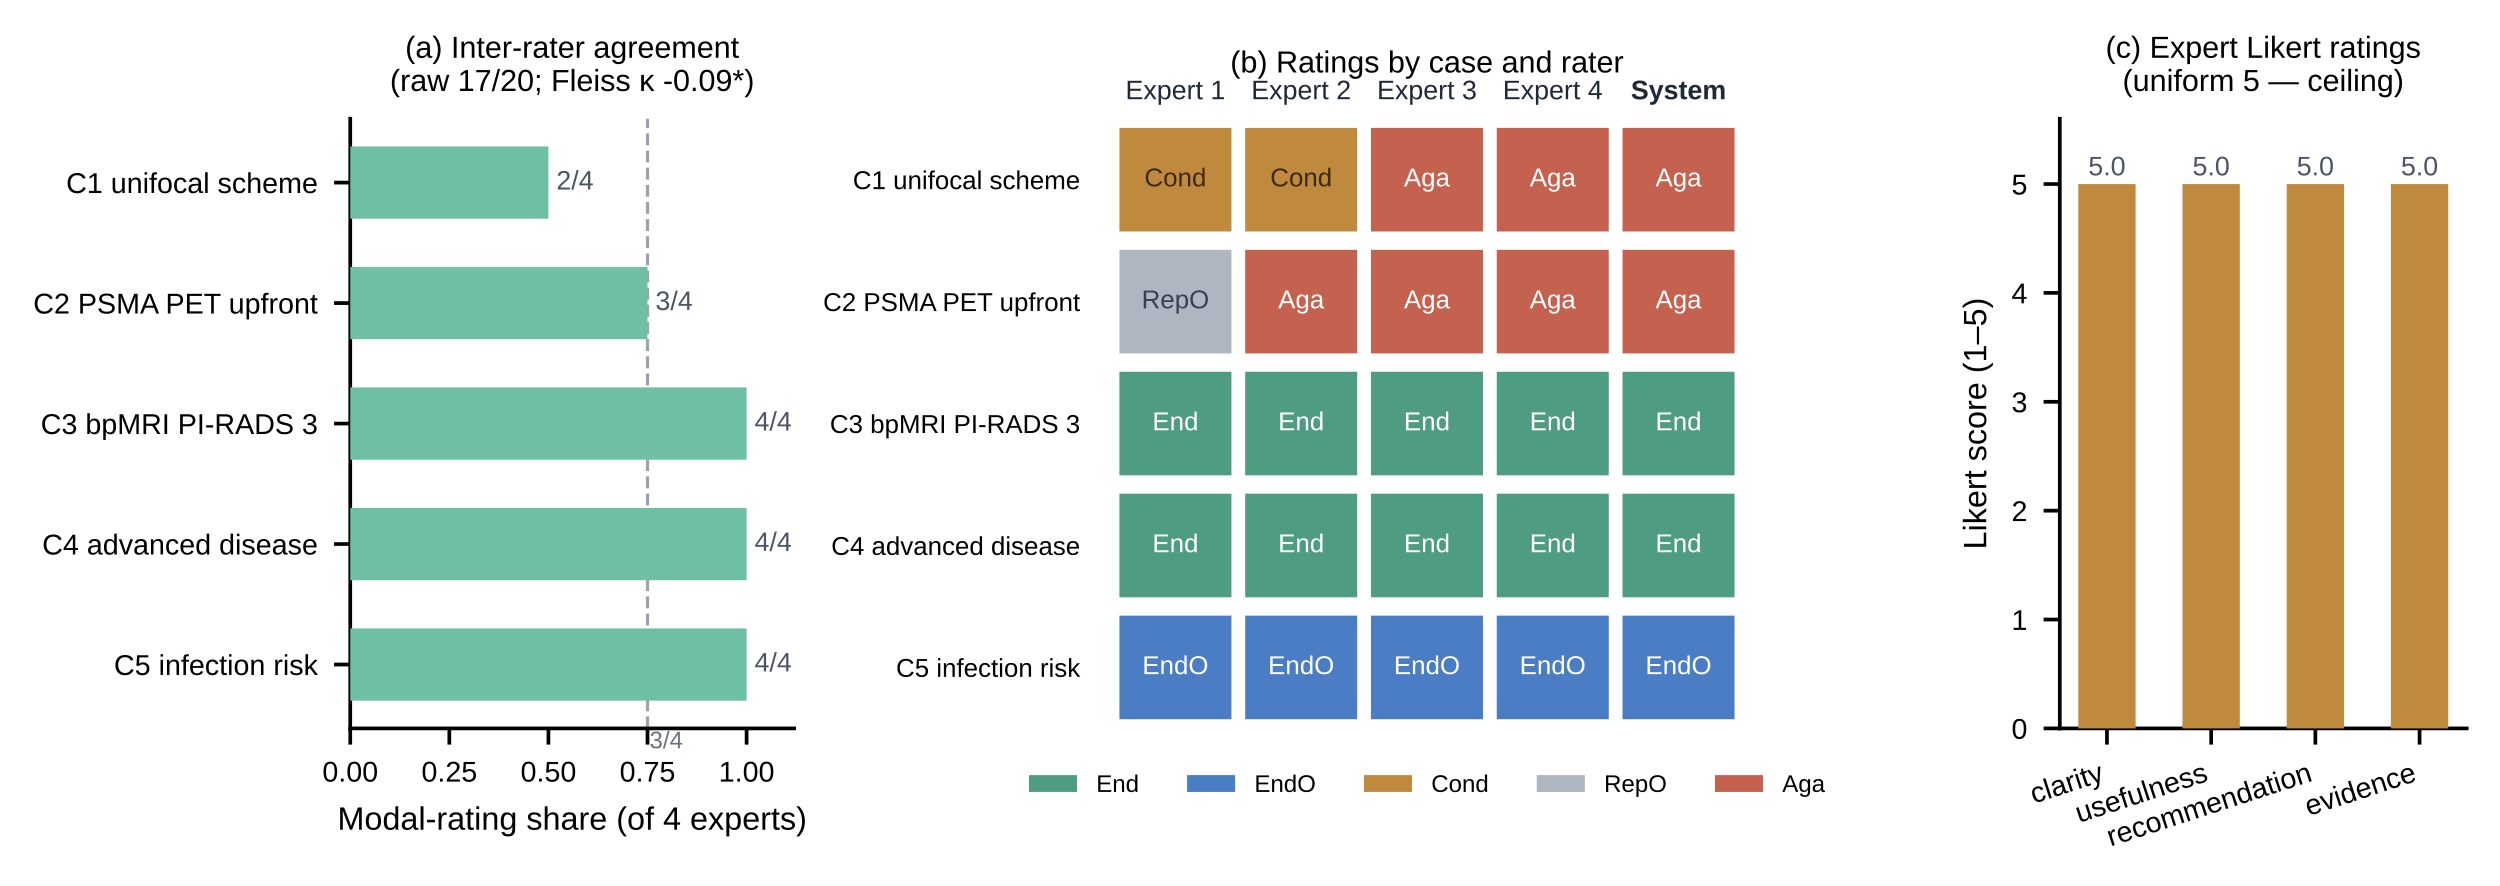
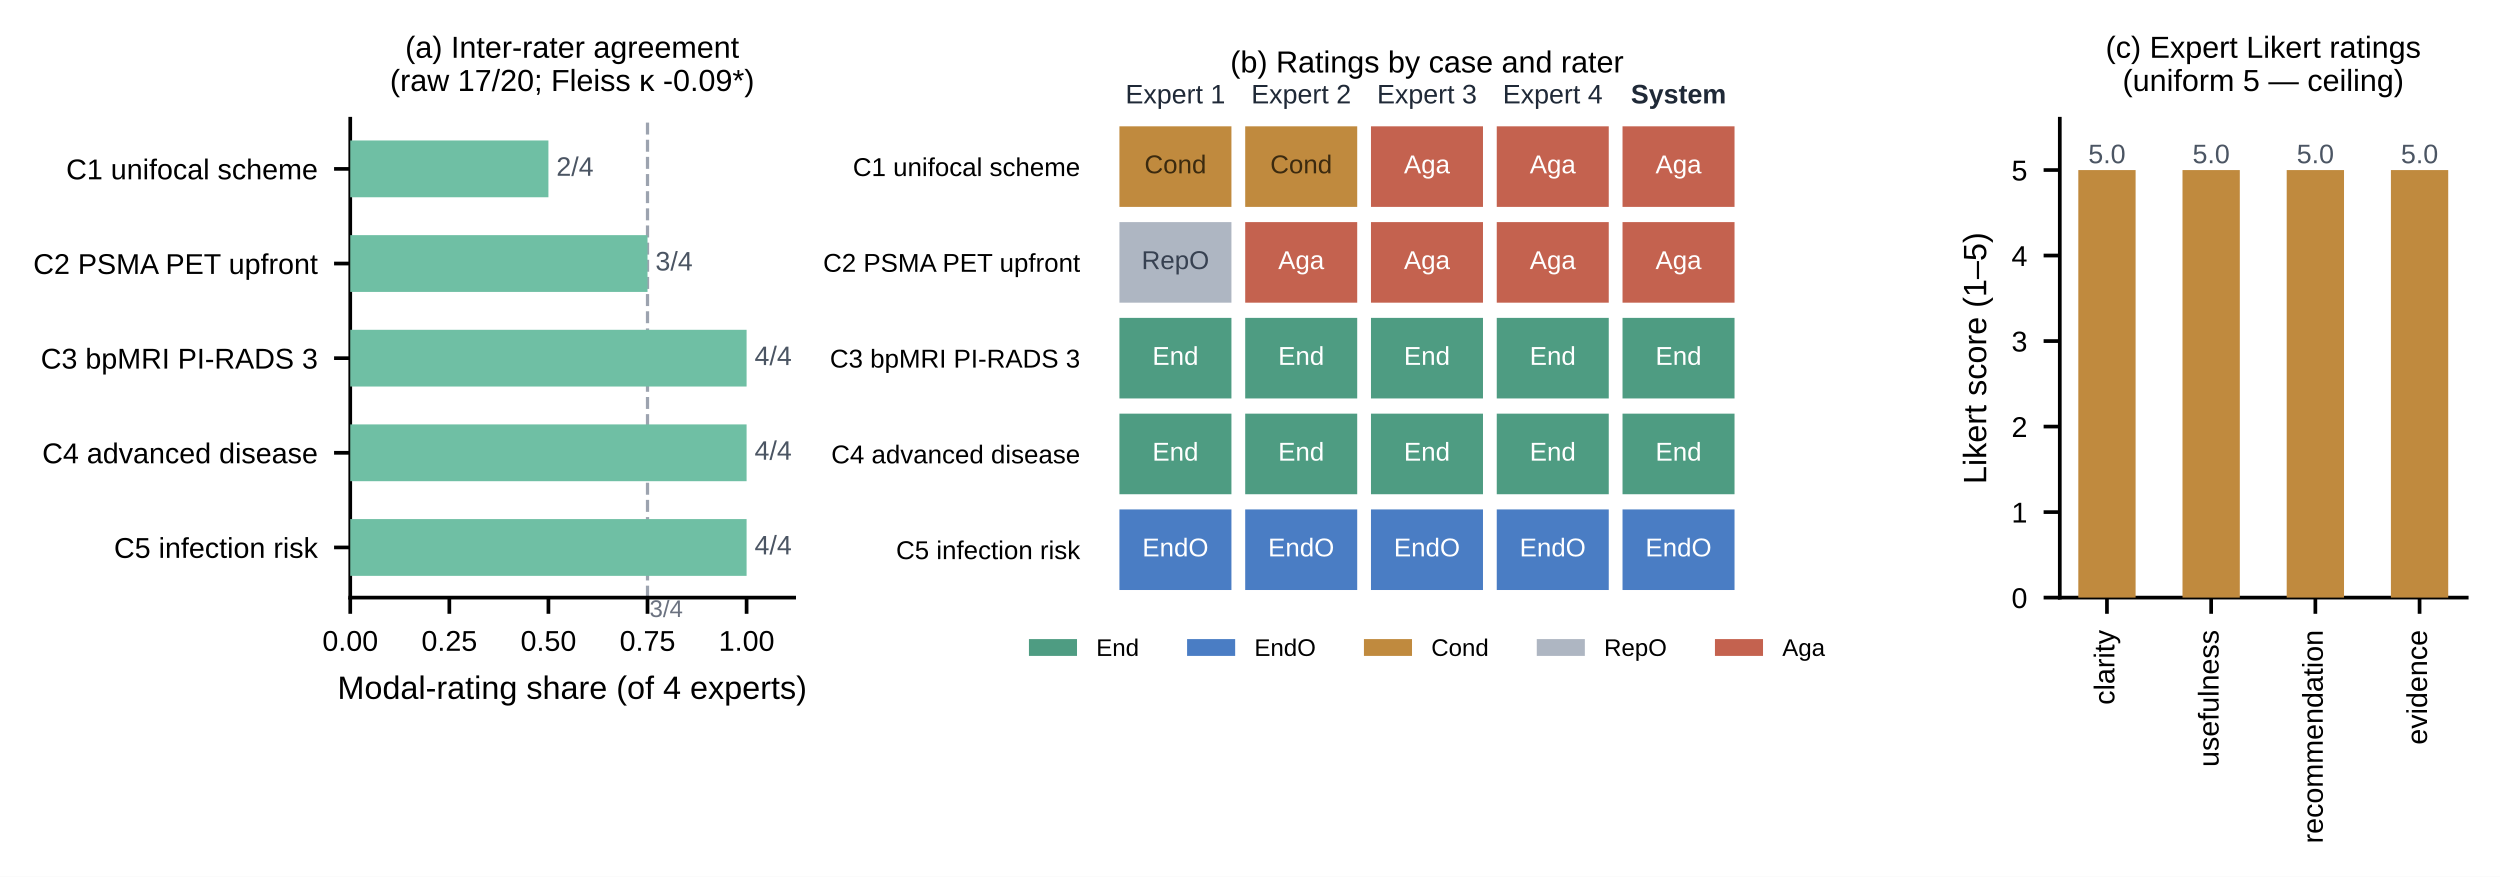
- <svg xmlns="http://www.w3.org/2000/svg" xmlns:xlink="http://www.w3.org/1999/xlink" width="540.818pt" height="191.576pt" viewBox="0 0 540.818 191.576" version="1.1">
+ <svg xmlns="http://www.w3.org/2000/svg" xmlns:xlink="http://www.w3.org/1999/xlink" width="540.818pt" height="189.655pt" viewBox="0 0 540.818 189.655" version="1.1">
  <defs>
    <style type="text/css">*{stroke-linejoin: round; stroke-linecap: butt}</style>
  </defs>
  <g id="figure_1">
    <g id="patch_1">
-       <path d="M 0 191.576  L 540.818 191.576  L 540.818 0  L 0 0  z " style="fill: #ffffff" />
+       <path d="M 0 189.655  L 540.818 189.655  L 540.818 0  L 0 0  z " style="fill: #ffffff" />
    </g>
    <g id="axes_1">
      <g id="patch_2">
-         <path d="M 75.768 157.573  L 171.798 157.573  L 171.798 25.683  L 75.768 25.683  z " style="fill: #ffffff" />
+         <path d="M 75.768 129.279  L 171.798 129.279  L 171.798 25.683  L 75.768 25.683  z " style="fill: #ffffff" />
      </g>
      <g id="matplotlib.axis_1">
        <g id="xtick_1">
          <g id="line2d_1">
            <defs>
-               <path id="mb0ce770871" d="M 0 0  L 0 3.5  " style="stroke: #000000; stroke-width: 0.8" />
+               <path id="m3b2066c271" d="M 0 0  L 0 3.5  " style="stroke: #000000; stroke-width: 0.8" />
            </defs>
            <g>
-               <use xlink:href="#mb0ce770871" x="75.768" y="157.573" style="stroke: #000000; stroke-width: 0.8" />
+               <use xlink:href="#m3b2066c271" x="75.768" y="129.279" style="stroke: #000000; stroke-width: 0.8" />
            </g>
          </g>
          <g id="text_1">
-             <text style="font-size: 6.2px; font-family: 'Arial'; text-anchor: middle" x="75.768" y="169.087" transform="rotate(-0 75.76794 169.0866)">0.00</text>
+             <text style="font-size: 6.2px; font-family: 'Arial'; text-anchor: middle" x="75.768" y="140.793" transform="rotate(-0 75.76794 140.7928)">0.00</text>
          </g>
        </g>
        <g id="xtick_2">
          <g id="line2d_2">
            <g>
-               <use xlink:href="#mb0ce770871" x="97.203" y="157.573" style="stroke: #000000; stroke-width: 0.8" />
+               <use xlink:href="#m3b2066c271" x="97.203" y="129.279" style="stroke: #000000; stroke-width: 0.8" />
            </g>
          </g>
          <g id="text_2">
-             <text style="font-size: 6.2px; font-family: 'Arial'; text-anchor: middle" x="97.203" y="169.087" transform="rotate(-0 97.2032 169.0866)">0.25</text>
+             <text style="font-size: 6.2px; font-family: 'Arial'; text-anchor: middle" x="97.203" y="140.793" transform="rotate(-0 97.2032 140.7928)">0.25</text>
          </g>
        </g>
        <g id="xtick_3">
          <g id="line2d_3">
            <g>
-               <use xlink:href="#mb0ce770871" x="118.638" y="157.573" style="stroke: #000000; stroke-width: 0.8" />
+               <use xlink:href="#m3b2066c271" x="118.638" y="129.279" style="stroke: #000000; stroke-width: 0.8" />
            </g>
          </g>
          <g id="text_3">
-             <text style="font-size: 6.2px; font-family: 'Arial'; text-anchor: middle" x="118.638" y="169.087" transform="rotate(-0 118.6385 169.0866)">0.50</text>
+             <text style="font-size: 6.2px; font-family: 'Arial'; text-anchor: middle" x="118.638" y="140.793" transform="rotate(-0 118.6385 140.7928)">0.50</text>
          </g>
        </g>
        <g id="xtick_4">
          <g id="line2d_4">
            <g>
-               <use xlink:href="#mb0ce770871" x="140.074" y="157.573" style="stroke: #000000; stroke-width: 0.8" />
+               <use xlink:href="#m3b2066c271" x="140.074" y="129.279" style="stroke: #000000; stroke-width: 0.8" />
            </g>
          </g>
          <g id="text_4">
-             <text style="font-size: 6.2px; font-family: 'Arial'; text-anchor: middle" x="140.074" y="169.087" transform="rotate(-0 140.0737 169.0866)">0.75</text>
+             <text style="font-size: 6.2px; font-family: 'Arial'; text-anchor: middle" x="140.074" y="140.793" transform="rotate(-0 140.0737 140.7928)">0.75</text>
          </g>
        </g>
        <g id="xtick_5">
          <g id="line2d_5">
            <g>
-               <use xlink:href="#mb0ce770871" x="161.509" y="157.573" style="stroke: #000000; stroke-width: 0.8" />
+               <use xlink:href="#m3b2066c271" x="161.509" y="129.279" style="stroke: #000000; stroke-width: 0.8" />
            </g>
          </g>
          <g id="text_5">
-             <text style="font-size: 6.2px; font-family: 'Arial'; text-anchor: middle" x="161.509" y="169.087" transform="rotate(-0 161.509 169.0866)">1.00</text>
+             <text style="font-size: 6.2px; font-family: 'Arial'; text-anchor: middle" x="161.509" y="140.793" transform="rotate(-0 161.509 140.7928)">1.00</text>
          </g>
        </g>
        <g id="text_6">
-           <text style="font-size: 7px; font-family: 'Arial'; text-anchor: middle" x="123.783" y="179.488" transform="rotate(-0 123.7829 179.4876)">Modal-rating share (of 4 experts)</text>
+           <text style="font-size: 7px; font-family: 'Arial'; text-anchor: middle" x="123.783" y="151.194" transform="rotate(-0 123.7829 151.1938)">Modal-rating share (of 4 experts)</text>
        </g>
      </g>
      <g id="matplotlib.axis_2">
        <g id="ytick_1">
          <g id="line2d_6">
            <defs>
-               <path id="m62171f3419" d="M 0 0  L -3.5 0  " style="stroke: #000000; stroke-width: 0.8" />
+               <path id="mf6ad230bde" d="M 0 0  L -3.5 0  " style="stroke: #000000; stroke-width: 0.8" />
            </defs>
            <g>
-               <use xlink:href="#m62171f3419" x="75.768" y="39.498" style="stroke: #000000; stroke-width: 0.8" />
+               <use xlink:href="#mf6ad230bde" x="75.768" y="36.534" style="stroke: #000000; stroke-width: 0.8" />
            </g>
          </g>
          <g id="text_7">
-             <text style="font-size: 6.2px; font-family: 'Arial'; text-anchor: end" x="68.768" y="41.755" transform="rotate(-0 68.76794 41.75451)">C1 unifocal scheme</text>
+             <text style="font-size: 6.2px; font-family: 'Arial'; text-anchor: end" x="68.768" y="38.791" transform="rotate(-0 68.76794 38.79093)">C1 unifocal scheme</text>
          </g>
        </g>
        <g id="ytick_2">
          <g id="line2d_7">
            <g>
-               <use xlink:href="#m62171f3419" x="75.768" y="65.563" style="stroke: #000000; stroke-width: 0.8" />
+               <use xlink:href="#mf6ad230bde" x="75.768" y="57.008" style="stroke: #000000; stroke-width: 0.8" />
            </g>
          </g>
          <g id="text_8">
-             <text style="font-size: 6.2px; font-family: 'Arial'; text-anchor: end" x="68.768" y="67.82" transform="rotate(-0 68.76794 67.81968)">C2 PSMA PET upfront</text>
+             <text style="font-size: 6.2px; font-family: 'Arial'; text-anchor: end" x="68.768" y="59.264" transform="rotate(-0 68.76794 59.26445)">C2 PSMA PET upfront</text>
          </g>
        </g>
        <g id="ytick_3">
          <g id="line2d_8">
            <g>
-               <use xlink:href="#m62171f3419" x="75.768" y="91.628" style="stroke: #000000; stroke-width: 0.8" />
+               <use xlink:href="#mf6ad230bde" x="75.768" y="77.481" style="stroke: #000000; stroke-width: 0.8" />
            </g>
          </g>
          <g id="text_9">
-             <text style="font-size: 6.2px; font-family: 'Arial'; text-anchor: end" x="68.768" y="93.885" transform="rotate(-0 68.76794 93.88485)">C3 bpMRI PI-RADS 3</text>
+             <text style="font-size: 6.2px; font-family: 'Arial'; text-anchor: end" x="68.768" y="79.738" transform="rotate(-0 68.76794 79.73796)">C3 bpMRI PI-RADS 3</text>
          </g>
        </g>
        <g id="ytick_4">
          <g id="line2d_9">
            <g>
-               <use xlink:href="#m62171f3419" x="75.768" y="117.693" style="stroke: #000000; stroke-width: 0.8" />
+               <use xlink:href="#mf6ad230bde" x="75.768" y="97.955" style="stroke: #000000; stroke-width: 0.8" />
            </g>
          </g>
          <g id="text_10">
-             <text style="font-size: 6.2px; font-family: 'Arial'; text-anchor: end" x="68.768" y="119.95" transform="rotate(-0 68.76794 119.95)">C4 advanced disease</text>
+             <text style="font-size: 6.2px; font-family: 'Arial'; text-anchor: end" x="68.768" y="100.211" transform="rotate(-0 68.76794 100.2115)">C4 advanced disease</text>
          </g>
        </g>
        <g id="ytick_5">
          <g id="line2d_10">
            <g>
-               <use xlink:href="#m62171f3419" x="75.768" y="143.758" style="stroke: #000000; stroke-width: 0.8" />
+               <use xlink:href="#mf6ad230bde" x="75.768" y="118.428" style="stroke: #000000; stroke-width: 0.8" />
            </g>
          </g>
          <g id="text_11">
-             <text style="font-size: 6.2px; font-family: 'Arial'; text-anchor: end" x="68.768" y="146.015" transform="rotate(-0 68.76794 146.0152)">C5 infection risk</text>
+             <text style="font-size: 6.2px; font-family: 'Arial'; text-anchor: end" x="68.768" y="120.685" transform="rotate(-0 68.76794 120.685)">C5 infection risk</text>
          </g>
        </g>
      </g>
      <g id="line2d_11">
-         <path d="M 140.074 157.573  L 140.074 25.683  " clip-path="url(#p11c5a753be)" style="fill: none; stroke-dasharray: 2.59,1.12; stroke-dashoffset: 0; stroke: #9ca3af; stroke-width: 0.7" />
+         <path d="M 140.074 129.279  L 140.074 25.683  " clip-path="url(#p4ca9804698)" style="fill: none; stroke-dasharray: 2.59,1.12; stroke-dashoffset: 0; stroke: #9ca3af; stroke-width: 0.7" />
      </g>
      <g id="patch_3">
-         <path d="M 75.768 157.573  L 75.768 25.683  " style="fill: none; stroke: #000000; stroke-width: 0.8; stroke-linejoin: miter; stroke-linecap: square" />
+         <path d="M 75.768 129.279  L 75.768 25.683  " style="fill: none; stroke: #000000; stroke-width: 0.8; stroke-linejoin: miter; stroke-linecap: square" />
      </g>
      <g id="patch_4">
-         <path d="M 75.768 157.573  L 171.798 157.573  " style="fill: none; stroke: #000000; stroke-width: 0.8; stroke-linejoin: miter; stroke-linecap: square" />
+         <path d="M 75.768 129.279  L 171.798 129.279  " style="fill: none; stroke: #000000; stroke-width: 0.8; stroke-linejoin: miter; stroke-linecap: square" />
      </g>
      <g id="patch_5">
-         <path d="M 75.768 31.678  L 118.638 31.678  L 118.638 47.317  L 75.768 47.317  z " clip-path="url(#p11c5a753be)" style="fill: #6fbfa4" />
+         <path d="M 75.768 30.392  L 118.638 30.392  L 118.638 42.676  L 75.768 42.676  z " clip-path="url(#p4ca9804698)" style="fill: #6fbfa4" />
      </g>
      <g id="patch_6">
-         <path d="M 75.768 57.743  L 140.074 57.743  L 140.074 73.382  L 75.768 73.382  z " clip-path="url(#p11c5a753be)" style="fill: #6fbfa4" />
+         <path d="M 75.768 50.866  L 140.074 50.866  L 140.074 63.15  L 75.768 63.15  z " clip-path="url(#p4ca9804698)" style="fill: #6fbfa4" />
      </g>
      <g id="patch_7">
-         <path d="M 75.768 83.808  L 161.509 83.808  L 161.509 99.448  L 75.768 99.448  z " clip-path="url(#p11c5a753be)" style="fill: #6fbfa4" />
+         <path d="M 75.768 71.339  L 161.509 71.339  L 161.509 83.623  L 75.768 83.623  z " clip-path="url(#p4ca9804698)" style="fill: #6fbfa4" />
      </g>
      <g id="patch_8">
-         <path d="M 75.768 109.874  L 161.509 109.874  L 161.509 125.513  L 75.768 125.513  z " clip-path="url(#p11c5a753be)" style="fill: #6fbfa4" />
+         <path d="M 75.768 91.813  L 161.509 91.813  L 161.509 104.097  L 75.768 104.097  z " clip-path="url(#p4ca9804698)" style="fill: #6fbfa4" />
      </g>
      <g id="patch_9">
-         <path d="M 75.768 135.939  L 161.509 135.939  L 161.509 151.578  L 75.768 151.578  z " clip-path="url(#p11c5a753be)" style="fill: #6fbfa4" />
+         <path d="M 75.768 112.286  L 161.509 112.286  L 161.509 124.57  L 75.768 124.57  z " clip-path="url(#p4ca9804698)" style="fill: #6fbfa4" />
      </g>
      <g id="text_12">
-         <text style="font-size: 5.8px; font-family: 'Arial'; text-anchor: start; fill: #4b5563" x="120.353" y="40.999" transform="rotate(-0 120.3533 40.9986)">2/4</text>
+         <text style="font-size: 5.8px; font-family: 'Arial'; text-anchor: start; fill: #4b5563" x="120.353" y="38.035" transform="rotate(-0 120.3533 38.03502)">2/4</text>
      </g>
      <g id="text_13">
-         <text style="font-size: 5.8px; font-family: 'Arial'; text-anchor: start; fill: #4b5563" x="141.789" y="67.064" transform="rotate(-0 141.7886 67.06377)">3/4</text>
+         <text style="font-size: 5.8px; font-family: 'Arial'; text-anchor: start; fill: #4b5563" x="141.789" y="58.509" transform="rotate(-0 141.7886 58.50854)">3/4</text>
      </g>
      <g id="text_14">
-         <text style="font-size: 5.8px; font-family: 'Arial'; text-anchor: start; fill: #4b5563" x="163.224" y="93.129" transform="rotate(-0 163.2238 93.12894)">4/4</text>
+         <text style="font-size: 5.8px; font-family: 'Arial'; text-anchor: start; fill: #4b5563" x="163.224" y="78.982" transform="rotate(-0 163.2238 78.98205)">4/4</text>
      </g>
      <g id="text_15">
-         <text style="font-size: 5.8px; font-family: 'Arial'; text-anchor: start; fill: #4b5563" x="163.224" y="119.194" transform="rotate(-0 163.2238 119.1941)">4/4</text>
+         <text style="font-size: 5.8px; font-family: 'Arial'; text-anchor: start; fill: #4b5563" x="163.224" y="99.456" transform="rotate(-0 163.2238 99.45556)">4/4</text>
      </g>
      <g id="text_16">
-         <text style="font-size: 5.8px; font-family: 'Arial'; text-anchor: start; fill: #4b5563" x="163.224" y="145.259" transform="rotate(-0 163.2238 145.2593)">4/4</text>
+         <text style="font-size: 5.8px; font-family: 'Arial'; text-anchor: start; fill: #4b5563" x="163.224" y="119.929" transform="rotate(-0 163.2238 119.9291)">4/4</text>
      </g>
      <g id="text_17">
-         <text style="font-size: 5.2px; font-family: 'Arial'; text-anchor: start; fill: #6b7280" x="140.502" y="161.88" transform="rotate(-0 140.5024 161.8799)">3/4</text>
+         <text style="font-size: 5.2px; font-family: 'Arial'; text-anchor: start; fill: #6b7280" x="140.502" y="133.474" transform="rotate(-0 140.5024 133.4743)">3/4</text>
      </g>
      <g id="text_18">
        <text style="font-size: 6.6px; font-family: 'Arial'" transform="translate(87.65567 12.49966)">(a) Inter-rater agreement</text>
        <text style="font-size: 6.6px; font-family: 'Arial'" transform="translate(84.35464 19.68309)">(raw 17/20; Fleiss κ -0.09*)</text>
      </g>
    </g>
    <g id="axes_2">
      <g id="patch_10">
-         <path d="M 240.673 157.573  L 376.715 157.573  L 376.715 25.683  L 240.673 25.683  z " style="fill: #ffffff" />
+         <path d="M 240.673 129.279  L 376.715 129.279  L 376.715 25.683  L 240.673 25.683  z " style="fill: #ffffff" />
      </g>
      <g id="matplotlib.axis_3" />
      <g id="matplotlib.axis_4">
        <g id="ytick_6">
          <g id="text_19">
-             <text style="font-size: 5.6px; font-family: 'Arial'; text-anchor: end" x="233.673" y="40.911" transform="rotate(-0 233.6729 40.91054)">C1 unifocal scheme</text>
+             <text style="font-size: 5.6px; font-family: 'Arial'; text-anchor: end" x="233.673" y="38.081" transform="rotate(-0 233.6729 38.08116)">C1 unifocal scheme</text>
          </g>
        </g>
        <g id="ytick_7">
          <g id="text_20">
-             <text style="font-size: 5.6px; font-family: 'Arial'; text-anchor: end" x="233.673" y="67.288" transform="rotate(-0 233.6729 67.28849)">C2 PSMA PET upfront</text>
+             <text style="font-size: 5.6px; font-family: 'Arial'; text-anchor: end" x="233.673" y="58.8" transform="rotate(-0 233.6729 58.80035)">C2 PSMA PET upfront</text>
          </g>
        </g>
        <g id="ytick_8">
          <g id="text_21">
-             <text style="font-size: 5.6px; font-family: 'Arial'; text-anchor: end" x="233.673" y="93.666" transform="rotate(-0 233.6729 93.66644)">C3 bpMRI PI-RADS 3</text>
+             <text style="font-size: 5.6px; font-family: 'Arial'; text-anchor: end" x="233.673" y="79.52" transform="rotate(-0 233.6729 79.51955)">C3 bpMRI PI-RADS 3</text>
          </g>
        </g>
        <g id="ytick_9">
          <g id="text_22">
-             <text style="font-size: 5.6px; font-family: 'Arial'; text-anchor: end" x="233.673" y="120.044" transform="rotate(-0 233.6729 120.0444)">C4 advanced disease</text>
+             <text style="font-size: 5.6px; font-family: 'Arial'; text-anchor: end" x="233.673" y="100.239" transform="rotate(-0 233.6729 100.2387)">C4 advanced disease</text>
          </g>
        </g>
        <g id="ytick_10">
          <g id="text_23">
-             <text style="font-size: 5.6px; font-family: 'Arial'; text-anchor: end" x="233.673" y="146.422" transform="rotate(-0 233.6729 146.4223)">C5 infection risk</text>
+             <text style="font-size: 5.6px; font-family: 'Arial'; text-anchor: end" x="233.673" y="120.958" transform="rotate(-0 233.6729 120.9579)">C5 infection risk</text>
          </g>
        </g>
      </g>
      <g id="patch_11">
-         <path d="M 241.761 27.266  L 266.793 27.266  L 266.793 50.478  L 241.761 50.478  z " clip-path="url(#p14a2e2573c)" style="fill: #c08a3e; stroke: #ffffff; stroke-width: 0.8; stroke-linejoin: miter" />
+         <path d="M 241.761 26.926  L 266.793 26.926  L 266.793 45.159  L 241.761 45.159  z " clip-path="url(#p34b7c6e28f)" style="fill: #c08a3e; stroke: #ffffff; stroke-width: 0.8; stroke-linejoin: miter" />
      </g>
      <g id="patch_12">
-         <path d="M 268.97 27.266  L 294.002 27.266  L 294.002 50.478  L 268.97 50.478  z " clip-path="url(#p14a2e2573c)" style="fill: #c08a3e; stroke: #ffffff; stroke-width: 0.8; stroke-linejoin: miter" />
+         <path d="M 268.97 26.926  L 294.002 26.926  L 294.002 45.159  L 268.97 45.159  z " clip-path="url(#p34b7c6e28f)" style="fill: #c08a3e; stroke: #ffffff; stroke-width: 0.8; stroke-linejoin: miter" />
      </g>
      <g id="patch_13">
-         <path d="M 296.178 27.266  L 321.21 27.266  L 321.21 50.478  L 296.178 50.478  z " clip-path="url(#p14a2e2573c)" style="fill: #c4624f; stroke: #ffffff; stroke-width: 0.8; stroke-linejoin: miter" />
+         <path d="M 296.178 26.926  L 321.21 26.926  L 321.21 45.159  L 296.178 45.159  z " clip-path="url(#p34b7c6e28f)" style="fill: #c4624f; stroke: #ffffff; stroke-width: 0.8; stroke-linejoin: miter" />
      </g>
      <g id="patch_14">
-         <path d="M 323.387 27.266  L 348.419 27.266  L 348.419 50.478  L 323.387 50.478  z " clip-path="url(#p14a2e2573c)" style="fill: #c4624f; stroke: #ffffff; stroke-width: 0.8; stroke-linejoin: miter" />
+         <path d="M 323.387 26.926  L 348.419 26.926  L 348.419 45.159  L 323.387 45.159  z " clip-path="url(#p34b7c6e28f)" style="fill: #c4624f; stroke: #ffffff; stroke-width: 0.8; stroke-linejoin: miter" />
      </g>
      <g id="patch_15">
-         <path d="M 350.595 27.266  L 375.627 27.266  L 375.627 50.478  L 350.595 50.478  z " clip-path="url(#p14a2e2573c)" style="fill: #c4624f; stroke: #ffffff; stroke-width: 0.8; stroke-linejoin: miter" />
+         <path d="M 350.595 26.926  L 375.627 26.926  L 375.627 45.159  L 350.595 45.159  z " clip-path="url(#p34b7c6e28f)" style="fill: #c4624f; stroke: #ffffff; stroke-width: 0.8; stroke-linejoin: miter" />
      </g>
      <g id="patch_16">
-         <path d="M 241.761 53.644  L 266.793 53.644  L 266.793 76.856  L 241.761 76.856  z " clip-path="url(#p14a2e2573c)" style="fill: #aeb6c2; stroke: #ffffff; stroke-width: 0.8; stroke-linejoin: miter" />
+         <path d="M 241.761 47.645  L 266.793 47.645  L 266.793 65.878  L 241.761 65.878  z " clip-path="url(#p34b7c6e28f)" style="fill: #aeb6c2; stroke: #ffffff; stroke-width: 0.8; stroke-linejoin: miter" />
      </g>
      <g id="patch_17">
-         <path d="M 268.97 53.644  L 294.002 53.644  L 294.002 76.856  L 268.97 76.856  z " clip-path="url(#p14a2e2573c)" style="fill: #c4624f; stroke: #ffffff; stroke-width: 0.8; stroke-linejoin: miter" />
+         <path d="M 268.97 47.645  L 294.002 47.645  L 294.002 65.878  L 268.97 65.878  z " clip-path="url(#p34b7c6e28f)" style="fill: #c4624f; stroke: #ffffff; stroke-width: 0.8; stroke-linejoin: miter" />
      </g>
      <g id="patch_18">
-         <path d="M 296.178 53.644  L 321.21 53.644  L 321.21 76.856  L 296.178 76.856  z " clip-path="url(#p14a2e2573c)" style="fill: #c4624f; stroke: #ffffff; stroke-width: 0.8; stroke-linejoin: miter" />
+         <path d="M 296.178 47.645  L 321.21 47.645  L 321.21 65.878  L 296.178 65.878  z " clip-path="url(#p34b7c6e28f)" style="fill: #c4624f; stroke: #ffffff; stroke-width: 0.8; stroke-linejoin: miter" />
      </g>
      <g id="patch_19">
-         <path d="M 323.387 53.644  L 348.419 53.644  L 348.419 76.856  L 323.387 76.856  z " clip-path="url(#p14a2e2573c)" style="fill: #c4624f; stroke: #ffffff; stroke-width: 0.8; stroke-linejoin: miter" />
+         <path d="M 323.387 47.645  L 348.419 47.645  L 348.419 65.878  L 323.387 65.878  z " clip-path="url(#p34b7c6e28f)" style="fill: #c4624f; stroke: #ffffff; stroke-width: 0.8; stroke-linejoin: miter" />
      </g>
      <g id="patch_20">
-         <path d="M 350.595 53.644  L 375.627 53.644  L 375.627 76.856  L 350.595 76.856  z " clip-path="url(#p14a2e2573c)" style="fill: #c4624f; stroke: #ffffff; stroke-width: 0.8; stroke-linejoin: miter" />
+         <path d="M 350.595 47.645  L 375.627 47.645  L 375.627 65.878  L 350.595 65.878  z " clip-path="url(#p34b7c6e28f)" style="fill: #c4624f; stroke: #ffffff; stroke-width: 0.8; stroke-linejoin: miter" />
      </g>
      <g id="patch_21">
-         <path d="M 241.761 80.022  L 266.793 80.022  L 266.793 103.234  L 241.761 103.234  z " clip-path="url(#p14a2e2573c)" style="fill: #4e9c82; stroke: #ffffff; stroke-width: 0.8; stroke-linejoin: miter" />
+         <path d="M 241.761 68.365  L 266.793 68.365  L 266.793 86.598  L 241.761 86.598  z " clip-path="url(#p34b7c6e28f)" style="fill: #4e9c82; stroke: #ffffff; stroke-width: 0.8; stroke-linejoin: miter" />
      </g>
      <g id="patch_22">
-         <path d="M 268.97 80.022  L 294.002 80.022  L 294.002 103.234  L 268.97 103.234  z " clip-path="url(#p14a2e2573c)" style="fill: #4e9c82; stroke: #ffffff; stroke-width: 0.8; stroke-linejoin: miter" />
+         <path d="M 268.97 68.365  L 294.002 68.365  L 294.002 86.598  L 268.97 86.598  z " clip-path="url(#p34b7c6e28f)" style="fill: #4e9c82; stroke: #ffffff; stroke-width: 0.8; stroke-linejoin: miter" />
      </g>
      <g id="patch_23">
-         <path d="M 296.178 80.022  L 321.21 80.022  L 321.21 103.234  L 296.178 103.234  z " clip-path="url(#p14a2e2573c)" style="fill: #4e9c82; stroke: #ffffff; stroke-width: 0.8; stroke-linejoin: miter" />
+         <path d="M 296.178 68.365  L 321.21 68.365  L 321.21 86.598  L 296.178 86.598  z " clip-path="url(#p34b7c6e28f)" style="fill: #4e9c82; stroke: #ffffff; stroke-width: 0.8; stroke-linejoin: miter" />
      </g>
      <g id="patch_24">
-         <path d="M 323.387 80.022  L 348.419 80.022  L 348.419 103.234  L 323.387 103.234  z " clip-path="url(#p14a2e2573c)" style="fill: #4e9c82; stroke: #ffffff; stroke-width: 0.8; stroke-linejoin: miter" />
+         <path d="M 323.387 68.365  L 348.419 68.365  L 348.419 86.598  L 323.387 86.598  z " clip-path="url(#p34b7c6e28f)" style="fill: #4e9c82; stroke: #ffffff; stroke-width: 0.8; stroke-linejoin: miter" />
      </g>
      <g id="patch_25">
-         <path d="M 350.595 80.022  L 375.627 80.022  L 375.627 103.234  L 350.595 103.234  z " clip-path="url(#p14a2e2573c)" style="fill: #4e9c82; stroke: #ffffff; stroke-width: 0.8; stroke-linejoin: miter" />
+         <path d="M 350.595 68.365  L 375.627 68.365  L 375.627 86.598  L 350.595 86.598  z " clip-path="url(#p34b7c6e28f)" style="fill: #4e9c82; stroke: #ffffff; stroke-width: 0.8; stroke-linejoin: miter" />
      </g>
      <g id="patch_26">
-         <path d="M 241.761 106.4  L 266.793 106.4  L 266.793 129.612  L 241.761 129.612  z " clip-path="url(#p14a2e2573c)" style="fill: #4e9c82; stroke: #ffffff; stroke-width: 0.8; stroke-linejoin: miter" />
+         <path d="M 241.761 89.084  L 266.793 89.084  L 266.793 107.317  L 241.761 107.317  z " clip-path="url(#p34b7c6e28f)" style="fill: #4e9c82; stroke: #ffffff; stroke-width: 0.8; stroke-linejoin: miter" />
      </g>
      <g id="patch_27">
-         <path d="M 268.97 106.4  L 294.002 106.4  L 294.002 129.612  L 268.97 129.612  z " clip-path="url(#p14a2e2573c)" style="fill: #4e9c82; stroke: #ffffff; stroke-width: 0.8; stroke-linejoin: miter" />
+         <path d="M 268.97 89.084  L 294.002 89.084  L 294.002 107.317  L 268.97 107.317  z " clip-path="url(#p34b7c6e28f)" style="fill: #4e9c82; stroke: #ffffff; stroke-width: 0.8; stroke-linejoin: miter" />
      </g>
      <g id="patch_28">
-         <path d="M 296.178 106.4  L 321.21 106.4  L 321.21 129.612  L 296.178 129.612  z " clip-path="url(#p14a2e2573c)" style="fill: #4e9c82; stroke: #ffffff; stroke-width: 0.8; stroke-linejoin: miter" />
+         <path d="M 296.178 89.084  L 321.21 89.084  L 321.21 107.317  L 296.178 107.317  z " clip-path="url(#p34b7c6e28f)" style="fill: #4e9c82; stroke: #ffffff; stroke-width: 0.8; stroke-linejoin: miter" />
      </g>
      <g id="patch_29">
-         <path d="M 323.387 106.4  L 348.419 106.4  L 348.419 129.612  L 323.387 129.612  z " clip-path="url(#p14a2e2573c)" style="fill: #4e9c82; stroke: #ffffff; stroke-width: 0.8; stroke-linejoin: miter" />
+         <path d="M 323.387 89.084  L 348.419 89.084  L 348.419 107.317  L 323.387 107.317  z " clip-path="url(#p34b7c6e28f)" style="fill: #4e9c82; stroke: #ffffff; stroke-width: 0.8; stroke-linejoin: miter" />
      </g>
      <g id="patch_30">
-         <path d="M 350.595 106.4  L 375.627 106.4  L 375.627 129.612  L 350.595 129.612  z " clip-path="url(#p14a2e2573c)" style="fill: #4e9c82; stroke: #ffffff; stroke-width: 0.8; stroke-linejoin: miter" />
+         <path d="M 350.595 89.084  L 375.627 89.084  L 375.627 107.317  L 350.595 107.317  z " clip-path="url(#p34b7c6e28f)" style="fill: #4e9c82; stroke: #ffffff; stroke-width: 0.8; stroke-linejoin: miter" />
      </g>
      <g id="patch_31">
-         <path d="M 241.761 132.778  L 266.793 132.778  L 266.793 155.99  L 241.761 155.99  z " clip-path="url(#p14a2e2573c)" style="fill: #4a7dc4; stroke: #ffffff; stroke-width: 0.8; stroke-linejoin: miter" />
+         <path d="M 241.761 109.803  L 266.793 109.803  L 266.793 128.036  L 241.761 128.036  z " clip-path="url(#p34b7c6e28f)" style="fill: #4a7dc4; stroke: #ffffff; stroke-width: 0.8; stroke-linejoin: miter" />
      </g>
      <g id="patch_32">
-         <path d="M 268.97 132.778  L 294.002 132.778  L 294.002 155.99  L 268.97 155.99  z " clip-path="url(#p14a2e2573c)" style="fill: #4a7dc4; stroke: #ffffff; stroke-width: 0.8; stroke-linejoin: miter" />
+         <path d="M 268.97 109.803  L 294.002 109.803  L 294.002 128.036  L 268.97 128.036  z " clip-path="url(#p34b7c6e28f)" style="fill: #4a7dc4; stroke: #ffffff; stroke-width: 0.8; stroke-linejoin: miter" />
      </g>
      <g id="patch_33">
-         <path d="M 296.178 132.778  L 321.21 132.778  L 321.21 155.99  L 296.178 155.99  z " clip-path="url(#p14a2e2573c)" style="fill: #4a7dc4; stroke: #ffffff; stroke-width: 0.8; stroke-linejoin: miter" />
+         <path d="M 296.178 109.803  L 321.21 109.803  L 321.21 128.036  L 296.178 128.036  z " clip-path="url(#p34b7c6e28f)" style="fill: #4a7dc4; stroke: #ffffff; stroke-width: 0.8; stroke-linejoin: miter" />
      </g>
      <g id="patch_34">
-         <path d="M 323.387 132.778  L 348.419 132.778  L 348.419 155.99  L 323.387 155.99  z " clip-path="url(#p14a2e2573c)" style="fill: #4a7dc4; stroke: #ffffff; stroke-width: 0.8; stroke-linejoin: miter" />
+         <path d="M 323.387 109.803  L 348.419 109.803  L 348.419 128.036  L 323.387 128.036  z " clip-path="url(#p34b7c6e28f)" style="fill: #4a7dc4; stroke: #ffffff; stroke-width: 0.8; stroke-linejoin: miter" />
      </g>
      <g id="patch_35">
-         <path d="M 350.595 132.778  L 375.627 132.778  L 375.627 155.99  L 350.595 155.99  z " clip-path="url(#p14a2e2573c)" style="fill: #4a7dc4; stroke: #ffffff; stroke-width: 0.8; stroke-linejoin: miter" />
+         <path d="M 350.595 109.803  L 375.627 109.803  L 375.627 128.036  L 350.595 128.036  z " clip-path="url(#p34b7c6e28f)" style="fill: #4a7dc4; stroke: #ffffff; stroke-width: 0.8; stroke-linejoin: miter" />
      </g>
      <g id="text_24">
-         <text style="font-size: 5.8px; font-family: 'Arial'; text-anchor: middle; fill: #1f2937" x="254.277" y="21.463" transform="rotate(-0 254.2772 21.46262)">Expert 1</text>
+         <text style="font-size: 5.8px; font-family: 'Arial'; text-anchor: middle; fill: #1f2937" x="254.277" y="22.368" transform="rotate(-0 254.2772 22.36802)">Expert 1</text>
      </g>
      <g id="text_25">
-         <text style="font-size: 5.8px; font-family: 'Arial'; text-anchor: middle; fill: #1f2937" x="281.486" y="21.463" transform="rotate(-0 281.4857 21.46262)">Expert 2</text>
+         <text style="font-size: 5.8px; font-family: 'Arial'; text-anchor: middle; fill: #1f2937" x="281.486" y="22.368" transform="rotate(-0 281.4857 22.36802)">Expert 2</text>
      </g>
      <g id="text_26">
-         <text style="font-size: 5.8px; font-family: 'Arial'; text-anchor: middle; fill: #1f2937" x="308.694" y="21.463" transform="rotate(-0 308.6942 21.46262)">Expert 3</text>
+         <text style="font-size: 5.8px; font-family: 'Arial'; text-anchor: middle; fill: #1f2937" x="308.694" y="22.368" transform="rotate(-0 308.6942 22.36802)">Expert 3</text>
      </g>
      <g id="text_27">
-         <text style="font-size: 5.8px; font-family: 'Arial'; text-anchor: middle; fill: #1f2937" x="335.903" y="21.463" transform="rotate(-0 335.9027 21.46262)">Expert 4</text>
+         <text style="font-size: 5.8px; font-family: 'Arial'; text-anchor: middle; fill: #1f2937" x="335.903" y="22.368" transform="rotate(-0 335.9027 22.36802)">Expert 4</text>
      </g>
      <g id="text_28">
-         <text style="font-weight: 700; font-size: 5.8px; font-family: 'Arial'; text-anchor: middle; fill: #1f2937" x="363.111" y="21.463" transform="rotate(-0 363.1112 21.46262)">System</text>
+         <text style="font-weight: 700; font-size: 5.8px; font-family: 'Arial'; text-anchor: middle; fill: #1f2937" x="363.111" y="22.368" transform="rotate(-0 363.1112 22.36802)">System</text>
      </g>
      <g id="text_29">
-         <text style="font-size: 5.6px; font-family: 'Arial'; text-anchor: middle; fill: #3b2a0f" x="254.277" y="40.321" transform="rotate(-0 254.2772 40.32128)">Cond</text>
+         <text style="font-size: 5.6px; font-family: 'Arial'; text-anchor: middle; fill: #3b2a0f" x="254.277" y="37.492" transform="rotate(-0 254.2772 37.4919)">Cond</text>
      </g>
      <g id="text_30">
-         <text style="font-size: 5.6px; font-family: 'Arial'; text-anchor: middle; fill: #3b2a0f" x="281.486" y="40.321" transform="rotate(-0 281.4857 40.32128)">Cond</text>
+         <text style="font-size: 5.6px; font-family: 'Arial'; text-anchor: middle; fill: #3b2a0f" x="281.486" y="37.492" transform="rotate(-0 281.4857 37.4919)">Cond</text>
      </g>
      <g id="text_31">
-         <text style="font-size: 5.6px; font-family: 'Arial'; text-anchor: middle; fill: #ffffff" x="308.694" y="40.321" transform="rotate(-0 308.6942 40.32123)">Aga</text>
+         <text style="font-size: 5.6px; font-family: 'Arial'; text-anchor: middle; fill: #ffffff" x="308.694" y="37.492" transform="rotate(-0 308.6942 37.49185)">Aga</text>
      </g>
      <g id="text_32">
-         <text style="font-size: 5.6px; font-family: 'Arial'; text-anchor: middle; fill: #ffffff" x="335.903" y="40.321" transform="rotate(-0 335.9027 40.32123)">Aga</text>
+         <text style="font-size: 5.6px; font-family: 'Arial'; text-anchor: middle; fill: #ffffff" x="335.903" y="37.492" transform="rotate(-0 335.9027 37.49185)">Aga</text>
      </g>
      <g id="text_33">
-         <text style="font-size: 5.6px; font-family: 'Arial'; text-anchor: middle; fill: #ffffff" x="363.111" y="40.321" transform="rotate(-0 363.1112 40.32123)">Aga</text>
+         <text style="font-size: 5.6px; font-family: 'Arial'; text-anchor: middle; fill: #ffffff" x="363.111" y="37.492" transform="rotate(-0 363.1112 37.49185)">Aga</text>
      </g>
      <g id="text_34">
-         <text style="font-size: 5.6px; font-family: 'Arial'; text-anchor: middle; fill: #374151" x="254.277" y="66.701" transform="rotate(-0 254.2772 66.70082)">RepO</text>
+         <text style="font-size: 5.6px; font-family: 'Arial'; text-anchor: middle; fill: #374151" x="254.277" y="58.213" transform="rotate(-0 254.2772 58.21268)">RepO</text>
      </g>
      <g id="text_35">
-         <text style="font-size: 5.6px; font-family: 'Arial'; text-anchor: middle; fill: #ffffff" x="281.486" y="66.699" transform="rotate(-0 281.4857 66.69918)">Aga</text>
+         <text style="font-size: 5.6px; font-family: 'Arial'; text-anchor: middle; fill: #ffffff" x="281.486" y="58.211" transform="rotate(-0 281.4857 58.21104)">Aga</text>
      </g>
      <g id="text_36">
-         <text style="font-size: 5.6px; font-family: 'Arial'; text-anchor: middle; fill: #ffffff" x="308.694" y="66.699" transform="rotate(-0 308.6942 66.69918)">Aga</text>
+         <text style="font-size: 5.6px; font-family: 'Arial'; text-anchor: middle; fill: #ffffff" x="308.694" y="58.211" transform="rotate(-0 308.6942 58.21104)">Aga</text>
      </g>
      <g id="text_37">
-         <text style="font-size: 5.6px; font-family: 'Arial'; text-anchor: middle; fill: #ffffff" x="335.903" y="66.699" transform="rotate(-0 335.9027 66.69918)">Aga</text>
+         <text style="font-size: 5.6px; font-family: 'Arial'; text-anchor: middle; fill: #ffffff" x="335.903" y="58.211" transform="rotate(-0 335.9027 58.21104)">Aga</text>
      </g>
      <g id="text_38">
-         <text style="font-size: 5.6px; font-family: 'Arial'; text-anchor: middle; fill: #ffffff" x="363.111" y="66.699" transform="rotate(-0 363.1112 66.69918)">Aga</text>
+         <text style="font-size: 5.6px; font-family: 'Arial'; text-anchor: middle; fill: #ffffff" x="363.111" y="58.211" transform="rotate(-0 363.1112 58.21104)">Aga</text>
      </g>
      <g id="text_39">
-         <text style="font-size: 5.6px; font-family: 'Arial'; text-anchor: middle; fill: #ffffff" x="254.277" y="93.077" transform="rotate(-0 254.2772 93.07718)">End</text>
+         <text style="font-size: 5.6px; font-family: 'Arial'; text-anchor: middle; fill: #ffffff" x="254.277" y="78.93" transform="rotate(-0 254.2772 78.93029)">End</text>
      </g>
      <g id="text_40">
-         <text style="font-size: 5.6px; font-family: 'Arial'; text-anchor: middle; fill: #ffffff" x="281.486" y="93.077" transform="rotate(-0 281.4857 93.07718)">End</text>
+         <text style="font-size: 5.6px; font-family: 'Arial'; text-anchor: middle; fill: #ffffff" x="281.486" y="78.93" transform="rotate(-0 281.4857 78.93029)">End</text>
      </g>
      <g id="text_41">
-         <text style="font-size: 5.6px; font-family: 'Arial'; text-anchor: middle; fill: #ffffff" x="308.694" y="93.077" transform="rotate(-0 308.6942 93.07718)">End</text>
+         <text style="font-size: 5.6px; font-family: 'Arial'; text-anchor: middle; fill: #ffffff" x="308.694" y="78.93" transform="rotate(-0 308.6942 78.93029)">End</text>
      </g>
      <g id="text_42">
-         <text style="font-size: 5.6px; font-family: 'Arial'; text-anchor: middle; fill: #ffffff" x="335.903" y="93.077" transform="rotate(-0 335.9027 93.07718)">End</text>
+         <text style="font-size: 5.6px; font-family: 'Arial'; text-anchor: middle; fill: #ffffff" x="335.903" y="78.93" transform="rotate(-0 335.9027 78.93029)">End</text>
      </g>
      <g id="text_43">
-         <text style="font-size: 5.6px; font-family: 'Arial'; text-anchor: middle; fill: #ffffff" x="363.111" y="93.077" transform="rotate(-0 363.1112 93.07718)">End</text>
+         <text style="font-size: 5.6px; font-family: 'Arial'; text-anchor: middle; fill: #ffffff" x="363.111" y="78.93" transform="rotate(-0 363.1112 78.93029)">End</text>
      </g>
      <g id="text_44">
-         <text style="font-size: 5.6px; font-family: 'Arial'; text-anchor: middle; fill: #ffffff" x="254.277" y="119.455" transform="rotate(-0 254.2772 119.4551)">End</text>
+         <text style="font-size: 5.6px; font-family: 'Arial'; text-anchor: middle; fill: #ffffff" x="254.277" y="99.649" transform="rotate(-0 254.2772 99.64948)">End</text>
      </g>
      <g id="text_45">
-         <text style="font-size: 5.6px; font-family: 'Arial'; text-anchor: middle; fill: #ffffff" x="281.486" y="119.455" transform="rotate(-0 281.4857 119.4551)">End</text>
+         <text style="font-size: 5.6px; font-family: 'Arial'; text-anchor: middle; fill: #ffffff" x="281.486" y="99.649" transform="rotate(-0 281.4857 99.64948)">End</text>
      </g>
      <g id="text_46">
-         <text style="font-size: 5.6px; font-family: 'Arial'; text-anchor: middle; fill: #ffffff" x="308.694" y="119.455" transform="rotate(-0 308.6942 119.4551)">End</text>
+         <text style="font-size: 5.6px; font-family: 'Arial'; text-anchor: middle; fill: #ffffff" x="308.694" y="99.649" transform="rotate(-0 308.6942 99.64948)">End</text>
      </g>
      <g id="text_47">
-         <text style="font-size: 5.6px; font-family: 'Arial'; text-anchor: middle; fill: #ffffff" x="335.903" y="119.455" transform="rotate(-0 335.9027 119.4551)">End</text>
+         <text style="font-size: 5.6px; font-family: 'Arial'; text-anchor: middle; fill: #ffffff" x="335.903" y="99.649" transform="rotate(-0 335.9027 99.64948)">End</text>
      </g>
      <g id="text_48">
-         <text style="font-size: 5.6px; font-family: 'Arial'; text-anchor: middle; fill: #ffffff" x="363.111" y="119.455" transform="rotate(-0 363.1112 119.4551)">End</text>
+         <text style="font-size: 5.6px; font-family: 'Arial'; text-anchor: middle; fill: #ffffff" x="363.111" y="99.649" transform="rotate(-0 363.1112 99.64948)">End</text>
      </g>
      <g id="text_49">
-         <text style="font-size: 5.6px; font-family: 'Arial'; text-anchor: middle; fill: #ffffff" x="254.277" y="145.835" transform="rotate(-0 254.2772 145.8347)">EndO</text>
+         <text style="font-size: 5.6px; font-family: 'Arial'; text-anchor: middle; fill: #ffffff" x="254.277" y="120.37" transform="rotate(-0 254.2772 120.3703)">EndO</text>
      </g>
      <g id="text_50">
-         <text style="font-size: 5.6px; font-family: 'Arial'; text-anchor: middle; fill: #ffffff" x="281.486" y="145.835" transform="rotate(-0 281.4857 145.8347)">EndO</text>
+         <text style="font-size: 5.6px; font-family: 'Arial'; text-anchor: middle; fill: #ffffff" x="281.486" y="120.37" transform="rotate(-0 281.4857 120.3703)">EndO</text>
      </g>
      <g id="text_51">
-         <text style="font-size: 5.6px; font-family: 'Arial'; text-anchor: middle; fill: #ffffff" x="308.694" y="145.835" transform="rotate(-0 308.6942 145.8347)">EndO</text>
+         <text style="font-size: 5.6px; font-family: 'Arial'; text-anchor: middle; fill: #ffffff" x="308.694" y="120.37" transform="rotate(-0 308.6942 120.3703)">EndO</text>
      </g>
      <g id="text_52">
-         <text style="font-size: 5.6px; font-family: 'Arial'; text-anchor: middle; fill: #ffffff" x="335.903" y="145.835" transform="rotate(-0 335.9027 145.8347)">EndO</text>
+         <text style="font-size: 5.6px; font-family: 'Arial'; text-anchor: middle; fill: #ffffff" x="335.903" y="120.37" transform="rotate(-0 335.9027 120.3703)">EndO</text>
      </g>
      <g id="text_53">
-         <text style="font-size: 5.6px; font-family: 'Arial'; text-anchor: middle; fill: #ffffff" x="363.111" y="145.835" transform="rotate(-0 363.1112 145.8347)">EndO</text>
+         <text style="font-size: 5.6px; font-family: 'Arial'; text-anchor: middle; fill: #ffffff" x="363.111" y="120.37" transform="rotate(-0 363.1112 120.3703)">EndO</text>
      </g>
      <g id="text_54">
        <text style="font-size: 6.6px; font-family: 'Arial'; text-anchor: middle" x="308.694" y="15.683" transform="rotate(-0 308.6942 15.68309)">(b) Ratings by case and rater</text>
      </g>
      <g id="legend_1">
        <g id="patch_36">
-           <path d="M 222.587 171.317  L 232.987 171.317  L 232.987 167.677  L 222.587 167.677  z " style="fill: #4e9c82" />
+           <path d="M 222.587 141.892  L 232.987 141.892  L 232.987 138.252  L 222.587 138.252  z " style="fill: #4e9c82" />
        </g>
        <g id="text_55">
-           <text style="font-size: 5.2px; font-family: 'Arial'; text-anchor: start" x="237.147" y="171.317" transform="rotate(-0 237.1471 171.3171)">End</text>
+           <text style="font-size: 5.2px; font-family: 'Arial'; text-anchor: start" x="237.147" y="141.892" transform="rotate(-0 237.1471 141.8916)">End</text>
        </g>
        <g id="patch_37">
-           <path d="M 256.799 171.317  L 267.199 171.317  L 267.199 167.677  L 256.799 167.677  z " style="fill: #4a7dc4" />
+           <path d="M 256.799 141.892  L 267.199 141.892  L 267.199 138.252  L 256.799 138.252  z " style="fill: #4a7dc4" />
        </g>
        <g id="text_56">
-           <text style="font-size: 5.2px; font-family: 'Arial'; text-anchor: start" x="271.359" y="171.317" transform="rotate(-0 271.359 171.3171)">EndO</text>
+           <text style="font-size: 5.2px; font-family: 'Arial'; text-anchor: start" x="271.359" y="141.892" transform="rotate(-0 271.359 141.8916)">EndO</text>
        </g>
        <g id="patch_38">
-           <path d="M 295.056 171.317  L 305.456 171.317  L 305.456 167.677  L 295.056 167.677  z " style="fill: #c08a3e" />
+           <path d="M 295.056 141.892  L 305.456 141.892  L 305.456 138.252  L 295.056 138.252  z " style="fill: #c08a3e" />
        </g>
        <g id="text_57">
-           <text style="font-size: 5.2px; font-family: 'Arial'; text-anchor: start" x="309.616" y="171.317" transform="rotate(-0 309.6156 171.3171)">Cond</text>
+           <text style="font-size: 5.2px; font-family: 'Arial'; text-anchor: start" x="309.616" y="141.892" transform="rotate(-0 309.6156 141.8916)">Cond</text>
        </g>
        <g id="patch_39">
-           <path d="M 332.446 171.317  L 342.846 171.317  L 342.846 167.677  L 332.446 167.677  z " style="fill: #aeb6c2" />
+           <path d="M 332.446 141.892  L 342.846 141.892  L 342.846 138.252  L 332.446 138.252  z " style="fill: #aeb6c2" />
        </g>
        <g id="text_58">
-           <text style="font-size: 5.2px; font-family: 'Arial'; text-anchor: start" x="347.006" y="171.317" transform="rotate(-0 347.006 171.3171)">RepO</text>
+           <text style="font-size: 5.2px; font-family: 'Arial'; text-anchor: start" x="347.006" y="141.892" transform="rotate(-0 347.006 141.8916)">RepO</text>
        </g>
        <g id="patch_40">
-           <path d="M 370.989 171.317  L 381.389 171.317  L 381.389 167.677  L 370.989 167.677  z " style="fill: #c4624f" />
+           <path d="M 370.989 141.892  L 381.389 141.892  L 381.389 138.252  L 370.989 138.252  z " style="fill: #c4624f" />
        </g>
        <g id="text_59">
-           <text style="font-size: 5.2px; font-family: 'Arial'; text-anchor: start" x="385.549" y="171.317" transform="rotate(-0 385.5494 171.3171)">Aga</text>
+           <text style="font-size: 5.2px; font-family: 'Arial'; text-anchor: start" x="385.549" y="141.892" transform="rotate(-0 385.5494 141.8916)">Aga</text>
        </g>
      </g>
    </g>
    <g id="axes_3">
      <g id="patch_41">
-         <path d="M 445.59 157.573  L 533.618 157.573  L 533.618 25.683  L 445.59 25.683  z " style="fill: #ffffff" />
+         <path d="M 445.59 129.279  L 533.618 129.279  L 533.618 25.683  L 445.59 25.683  z " style="fill: #ffffff" />
      </g>
      <g id="matplotlib.axis_5">
        <g id="xtick_6">
          <g id="line2d_12">
            <g>
-               <use xlink:href="#mb0ce770871" x="455.791" y="157.573" style="stroke: #000000; stroke-width: 0.8" />
+               <use xlink:href="#m3b2066c271" x="455.791" y="129.279" style="stroke: #000000; stroke-width: 0.8" />
            </g>
          </g>
          <g id="text_60">
-             <text style="font-size: 6.2px; font-family: 'Arial'" transform="translate(439.9902 173.8686) rotate(-18)">clarity</text>
+             <text style="font-size: 6.2px; font-family: 'Arial'" transform="translate(457.3952 152.4688) rotate(-90)">clarity</text>
          </g>
        </g>
        <g id="xtick_7">
          <g id="line2d_13">
            <g>
-               <use xlink:href="#mb0ce770871" x="478.333" y="157.573" style="stroke: #000000; stroke-width: 0.8" />
+               <use xlink:href="#m3b2066c271" x="478.333" y="129.279" style="stroke: #000000; stroke-width: 0.8" />
            </g>
          </g>
          <g id="text_61">
-             <text style="font-size: 6.2px; font-family: 'Arial'" transform="translate(449.7416 178.0246) rotate(-18)">usefulness</text>
+             <text style="font-size: 6.2px; font-family: 'Arial'" transform="translate(479.9376 165.918) rotate(-90)">usefulness</text>
          </g>
        </g>
        <g id="xtick_8">
          <g id="line2d_14">
            <g>
-               <use xlink:href="#mb0ce770871" x="500.875" y="157.573" style="stroke: #000000; stroke-width: 0.8" />
+               <use xlink:href="#m3b2066c271" x="500.875" y="129.279" style="stroke: #000000; stroke-width: 0.8" />
            </g>
          </g>
          <g id="text_62">
-             <text style="font-size: 6.2px; font-family: 'Arial'" transform="translate(456.5566 183.1347) rotate(-18)">recommendation</text>
+             <text style="font-size: 6.2px; font-family: 'Arial'" transform="translate(502.4798 182.4545) rotate(-90)">recommendation</text>
          </g>
        </g>
        <g id="xtick_9">
          <g id="line2d_15">
            <g>
-               <use xlink:href="#mb0ce770871" x="523.418" y="157.573" style="stroke: #000000; stroke-width: 0.8" />
+               <use xlink:href="#m3b2066c271" x="523.418" y="129.279" style="stroke: #000000; stroke-width: 0.8" />
            </g>
          </g>
          <g id="text_63">
-             <text style="font-size: 6.2px; font-family: 'Arial'" transform="translate(499.4125 176.5344) rotate(-18)">evidence</text>
+             <text style="font-size: 6.2px; font-family: 'Arial'" transform="translate(525.0221 161.0955) rotate(-90)">evidence</text>
          </g>
        </g>
      </g>
      <g id="matplotlib.axis_6">
        <g id="ytick_11">
          <g id="line2d_16">
            <g>
-               <use xlink:href="#m62171f3419" x="445.59" y="157.573" style="stroke: #000000; stroke-width: 0.8" />
+               <use xlink:href="#mf6ad230bde" x="445.59" y="129.279" style="stroke: #000000; stroke-width: 0.8" />
            </g>
          </g>
          <g id="text_64">
-             <text style="font-size: 6.2px; font-family: 'Arial'; text-anchor: end" x="438.59" y="159.83" transform="rotate(-0 438.5904 159.8297)">0</text>
+             <text style="font-size: 6.2px; font-family: 'Arial'; text-anchor: end" x="438.59" y="131.536" transform="rotate(-0 438.5904 131.5359)">0</text>
          </g>
        </g>
        <g id="ytick_12">
          <g id="line2d_17">
            <g>
-               <use xlink:href="#m62171f3419" x="445.59" y="134.021" style="stroke: #000000; stroke-width: 0.8" />
+               <use xlink:href="#mf6ad230bde" x="445.59" y="110.78" style="stroke: #000000; stroke-width: 0.8" />
            </g>
          </g>
          <g id="text_65">
-             <text style="font-size: 6.2px; font-family: 'Arial'; text-anchor: end" x="438.59" y="136.278" transform="rotate(-0 438.5904 136.278)">1</text>
+             <text style="font-size: 6.2px; font-family: 'Arial'; text-anchor: end" x="438.59" y="113.037" transform="rotate(-0 438.5904 113.0367)">1</text>
          </g>
        </g>
        <g id="ytick_13">
          <g id="line2d_18">
            <g>
-               <use xlink:href="#m62171f3419" x="445.59" y="110.469" style="stroke: #000000; stroke-width: 0.8" />
+               <use xlink:href="#mf6ad230bde" x="445.59" y="92.28" style="stroke: #000000; stroke-width: 0.8" />
            </g>
          </g>
          <g id="text_66">
-             <text style="font-size: 6.2px; font-family: 'Arial'; text-anchor: end" x="438.59" y="112.726" transform="rotate(-0 438.5904 112.7262)">2</text>
+             <text style="font-size: 6.2px; font-family: 'Arial'; text-anchor: end" x="438.59" y="94.537" transform="rotate(-0 438.5904 94.53738)">2</text>
          </g>
        </g>
        <g id="ytick_14">
          <g id="line2d_19">
            <g>
-               <use xlink:href="#m62171f3419" x="445.59" y="86.918" style="stroke: #000000; stroke-width: 0.8" />
+               <use xlink:href="#mf6ad230bde" x="445.59" y="73.781" style="stroke: #000000; stroke-width: 0.8" />
            </g>
          </g>
          <g id="text_67">
-             <text style="font-size: 6.2px; font-family: 'Arial'; text-anchor: end" x="438.59" y="89.175" transform="rotate(-0 438.5904 89.1745)">3</text>
+             <text style="font-size: 6.2px; font-family: 'Arial'; text-anchor: end" x="438.59" y="76.038" transform="rotate(-0 438.5904 76.0381)">3</text>
          </g>
        </g>
        <g id="ytick_15">
          <g id="line2d_20">
            <g>
-               <use xlink:href="#m62171f3419" x="445.59" y="63.366" style="stroke: #000000; stroke-width: 0.8" />
+               <use xlink:href="#mf6ad230bde" x="445.59" y="55.282" style="stroke: #000000; stroke-width: 0.8" />
            </g>
          </g>
          <g id="text_68">
-             <text style="font-size: 6.2px; font-family: 'Arial'; text-anchor: end" x="438.59" y="65.623" transform="rotate(-0 438.5904 65.62276)">4</text>
+             <text style="font-size: 6.2px; font-family: 'Arial'; text-anchor: end" x="438.59" y="57.539" transform="rotate(-0 438.5904 57.53882)">4</text>
          </g>
        </g>
        <g id="ytick_16">
          <g id="line2d_21">
            <g>
-               <use xlink:href="#m62171f3419" x="445.59" y="39.814" style="stroke: #000000; stroke-width: 0.8" />
+               <use xlink:href="#mf6ad230bde" x="445.59" y="36.783" style="stroke: #000000; stroke-width: 0.8" />
            </g>
          </g>
          <g id="text_69">
-             <text style="font-size: 6.2px; font-family: 'Arial'; text-anchor: end" x="438.59" y="42.071" transform="rotate(-0 438.5904 42.07102)">5</text>
+             <text style="font-size: 6.2px; font-family: 'Arial'; text-anchor: end" x="438.59" y="39.04" transform="rotate(-0 438.5904 39.03954)">5</text>
          </g>
        </g>
        <g id="text_70">
-           <text style="font-size: 7px; font-family: 'Arial'; text-anchor: middle" x="429.669" y="91.628" transform="rotate(-90 429.6694 91.62797)">Likert score (1–5)</text>
+           <text style="font-size: 7px; font-family: 'Arial'; text-anchor: middle" x="429.669" y="77.481" transform="rotate(-90 429.6694 77.48107)">Likert score (1–5)</text>
        </g>
      </g>
      <g id="patch_42">
-         <path d="M 445.59 157.573  L 445.59 25.683  " style="fill: none; stroke: #000000; stroke-width: 0.8; stroke-linejoin: miter; stroke-linecap: square" />
+         <path d="M 445.59 129.279  L 445.59 25.683  " style="fill: none; stroke: #000000; stroke-width: 0.8; stroke-linejoin: miter; stroke-linecap: square" />
      </g>
      <g id="patch_43">
-         <path d="M 445.59 157.573  L 533.618 157.573  " style="fill: none; stroke: #000000; stroke-width: 0.8; stroke-linejoin: miter; stroke-linecap: square" />
+         <path d="M 445.59 129.279  L 533.618 129.279  " style="fill: none; stroke: #000000; stroke-width: 0.8; stroke-linejoin: miter; stroke-linecap: square" />
      </g>
      <g id="patch_44">
-         <path d="M 449.592 157.573  L 461.99 157.573  L 461.99 39.814  L 449.592 39.814  z " clip-path="url(#peac7b15677)" style="fill: #c08a3e" />
+         <path d="M 449.592 129.279  L 461.99 129.279  L 461.99 36.783  L 449.592 36.783  z " clip-path="url(#p560dd850f2)" style="fill: #c08a3e" />
      </g>
      <g id="patch_45">
-         <path d="M 472.134 157.573  L 484.532 157.573  L 484.532 39.814  L 472.134 39.814  z " clip-path="url(#peac7b15677)" style="fill: #c08a3e" />
+         <path d="M 472.134 129.279  L 484.532 129.279  L 484.532 36.783  L 472.134 36.783  z " clip-path="url(#p560dd850f2)" style="fill: #c08a3e" />
      </g>
      <g id="patch_46">
-         <path d="M 494.676 157.573  L 507.074 157.573  L 507.074 39.814  L 494.676 39.814  z " clip-path="url(#peac7b15677)" style="fill: #c08a3e" />
+         <path d="M 494.676 129.279  L 507.074 129.279  L 507.074 36.783  L 494.676 36.783  z " clip-path="url(#p560dd850f2)" style="fill: #c08a3e" />
      </g>
      <g id="patch_47">
-         <path d="M 517.218 157.573  L 529.617 157.573  L 529.617 39.814  L 517.218 39.814  z " clip-path="url(#peac7b15677)" style="fill: #c08a3e" />
+         <path d="M 517.218 129.279  L 529.617 129.279  L 529.617 36.783  L 517.218 36.783  z " clip-path="url(#p560dd850f2)" style="fill: #c08a3e" />
      </g>
      <g id="text_71">
-         <text style="font-size: 5.8px; font-family: 'Arial'; text-anchor: middle; fill: #4b5563" x="455.791" y="37.93" transform="rotate(-0 455.7908 37.92999)">5.0</text>
+         <text style="font-size: 5.8px; font-family: 'Arial'; text-anchor: middle; fill: #4b5563" x="455.791" y="35.303" transform="rotate(-0 455.7908 35.30271)">5.0</text>
      </g>
      <g id="text_72">
-         <text style="font-size: 5.8px; font-family: 'Arial'; text-anchor: middle; fill: #4b5563" x="478.333" y="37.93" transform="rotate(-0 478.3331 37.92999)">5.0</text>
+         <text style="font-size: 5.8px; font-family: 'Arial'; text-anchor: middle; fill: #4b5563" x="478.333" y="35.303" transform="rotate(-0 478.3331 35.30271)">5.0</text>
      </g>
      <g id="text_73">
-         <text style="font-size: 5.8px; font-family: 'Arial'; text-anchor: middle; fill: #4b5563" x="500.875" y="37.93" transform="rotate(-0 500.8753 37.92999)">5.0</text>
+         <text style="font-size: 5.8px; font-family: 'Arial'; text-anchor: middle; fill: #4b5563" x="500.875" y="35.303" transform="rotate(-0 500.8753 35.30271)">5.0</text>
      </g>
      <g id="text_74">
-         <text style="font-size: 5.8px; font-family: 'Arial'; text-anchor: middle; fill: #4b5563" x="523.418" y="37.93" transform="rotate(-0 523.4176 37.92999)">5.0</text>
+         <text style="font-size: 5.8px; font-family: 'Arial'; text-anchor: middle; fill: #4b5563" x="523.418" y="35.303" transform="rotate(-0 523.4176 35.30271)">5.0</text>
      </g>
      <g id="text_75">
        <text style="font-size: 6.6px; font-family: 'Arial'" transform="translate(455.4961 12.49966)">(c) Expert Likert ratings</text>
        <text style="font-size: 6.6px; font-family: 'Arial'" transform="translate(459.1632 19.68309)">(uniform 5 — ceiling)</text>
      </g>
    </g>
  </g>
  <defs>
-     <clipPath id="p11c5a753be">
-       <rect x="75.768" y="25.683" width="96.03" height="131.89" />
+     <clipPath id="p4ca9804698">
+       <rect x="75.768" y="25.683" width="96.03" height="103.596" />
    </clipPath>
-     <clipPath id="p14a2e2573c">
-       <rect x="240.673" y="25.683" width="136.042" height="131.89" />
+     <clipPath id="p34b7c6e28f">
+       <rect x="240.673" y="25.683" width="136.042" height="103.596" />
    </clipPath>
-     <clipPath id="peac7b15677">
-       <rect x="445.59" y="25.683" width="88.028" height="131.89" />
+     <clipPath id="p560dd850f2">
+       <rect x="445.59" y="25.683" width="88.028" height="103.596" />
    </clipPath>
  </defs>
</svg>
